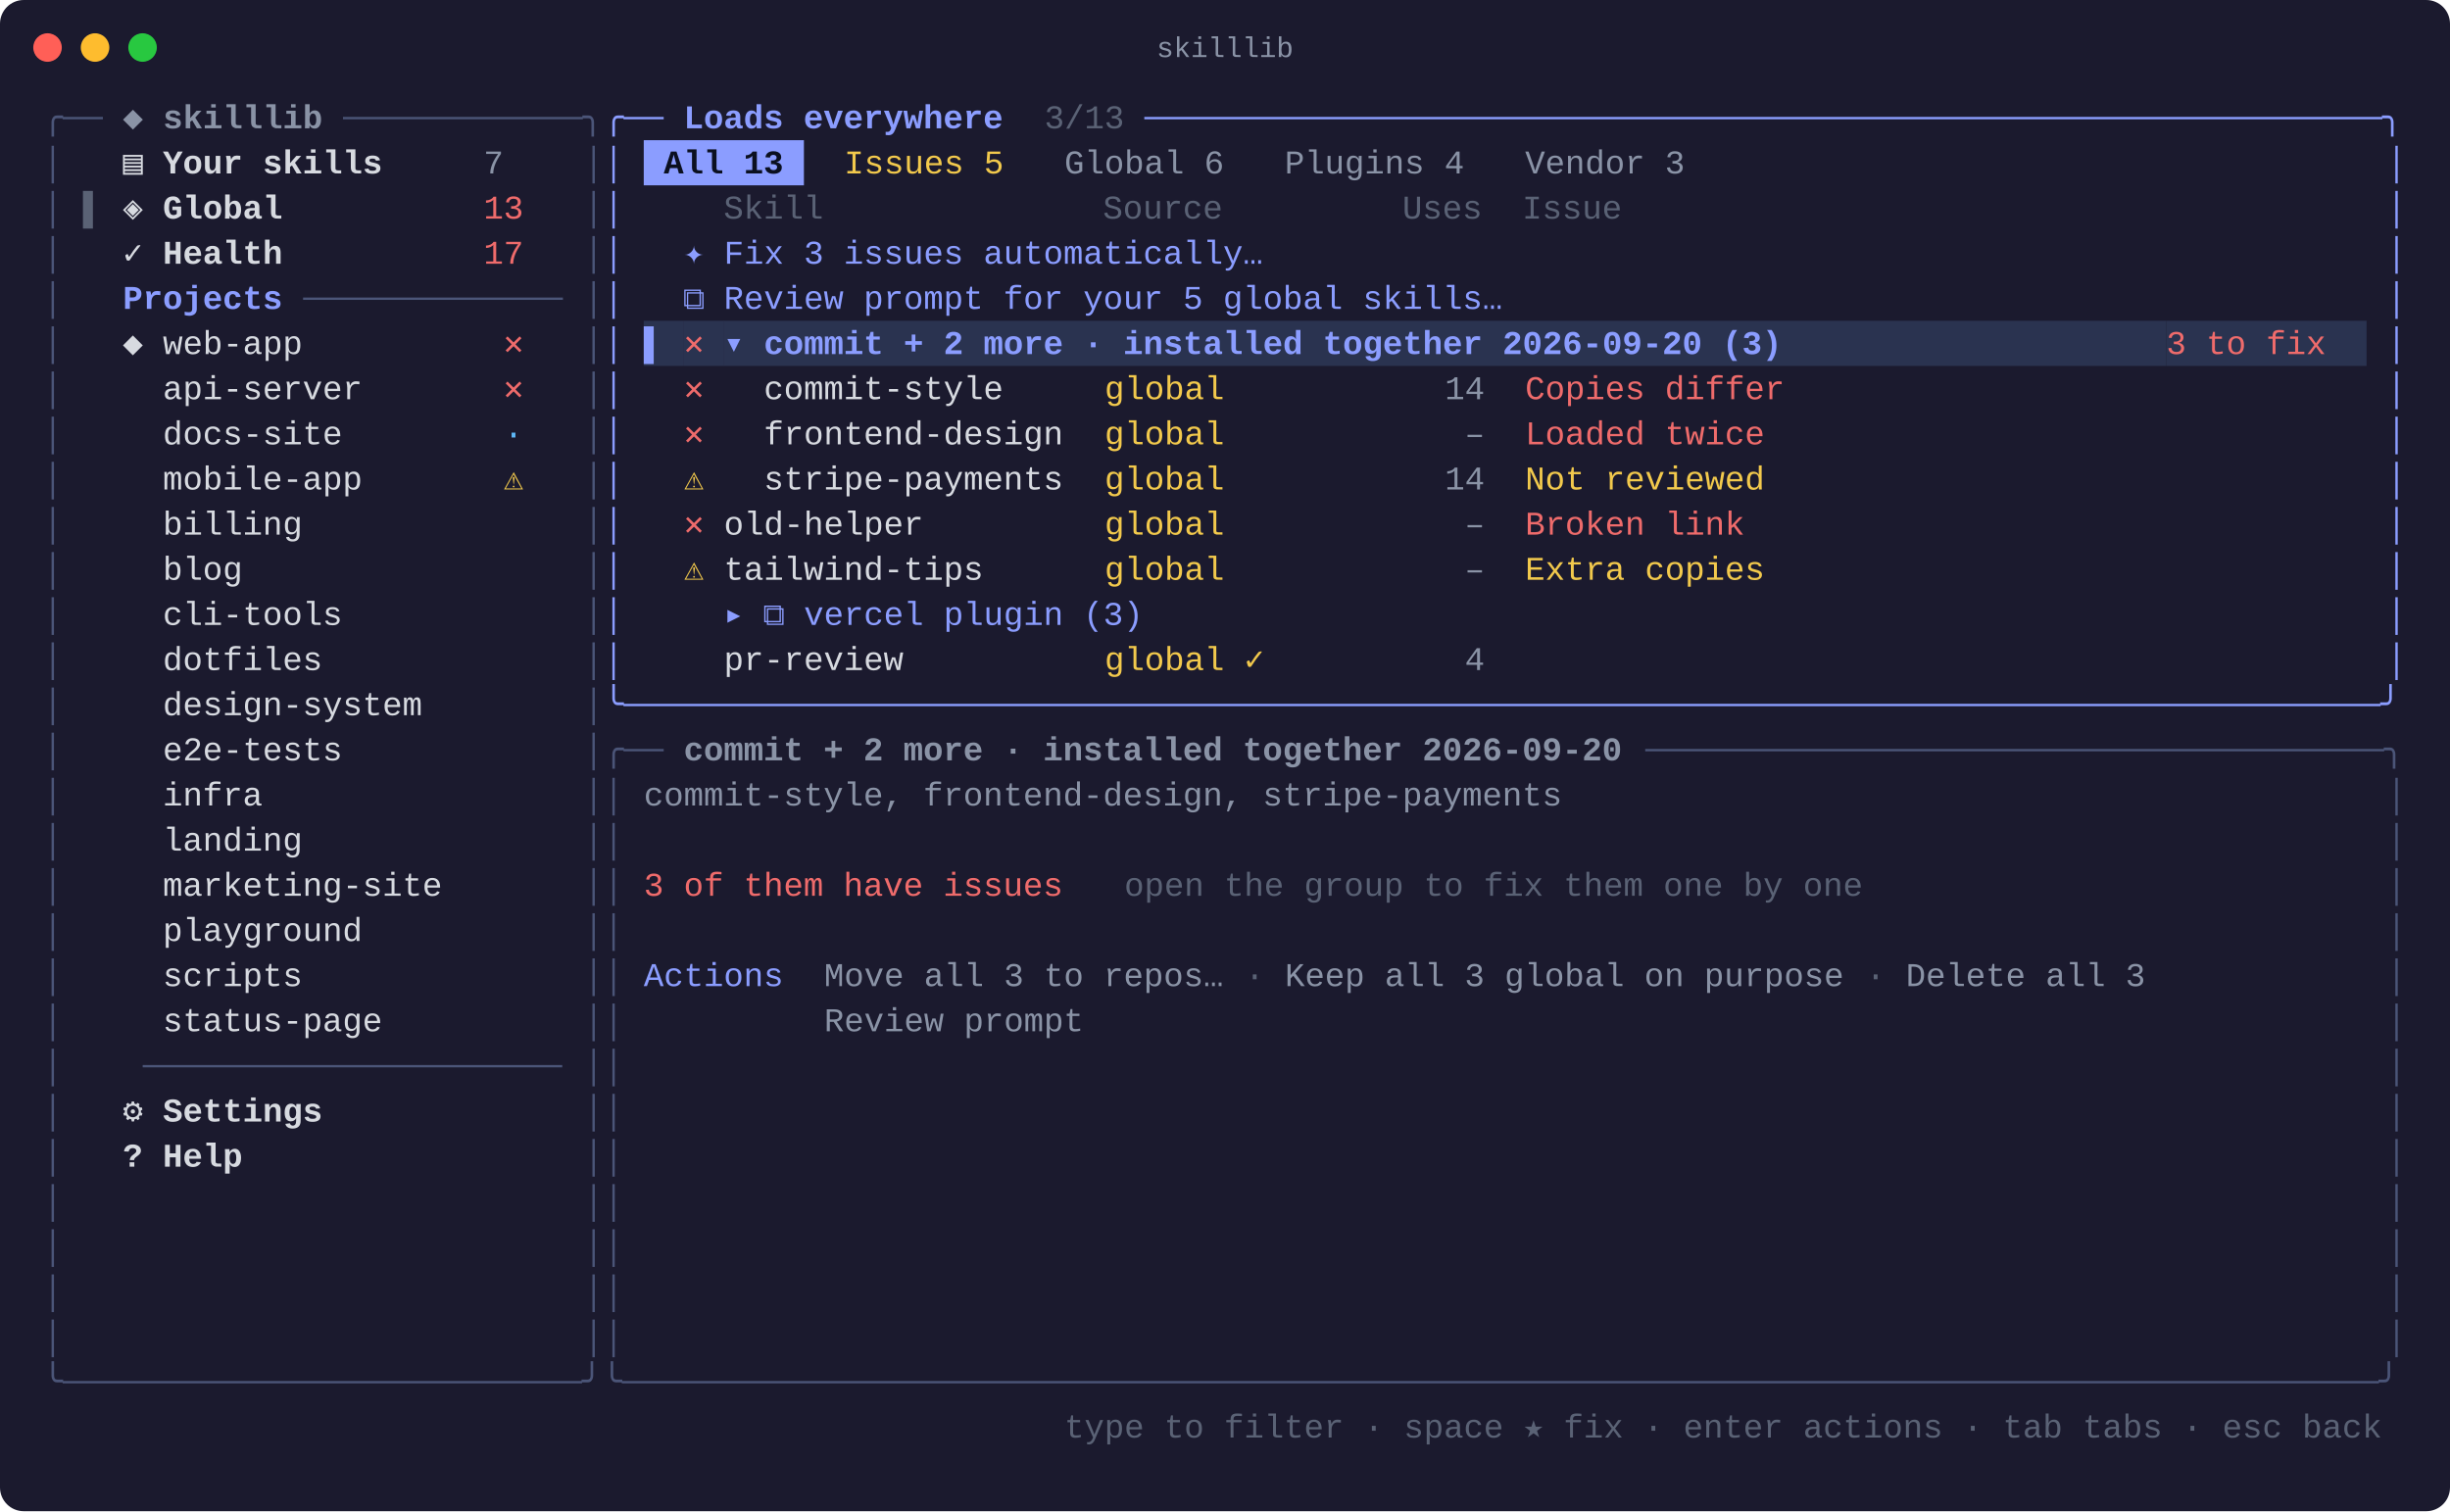
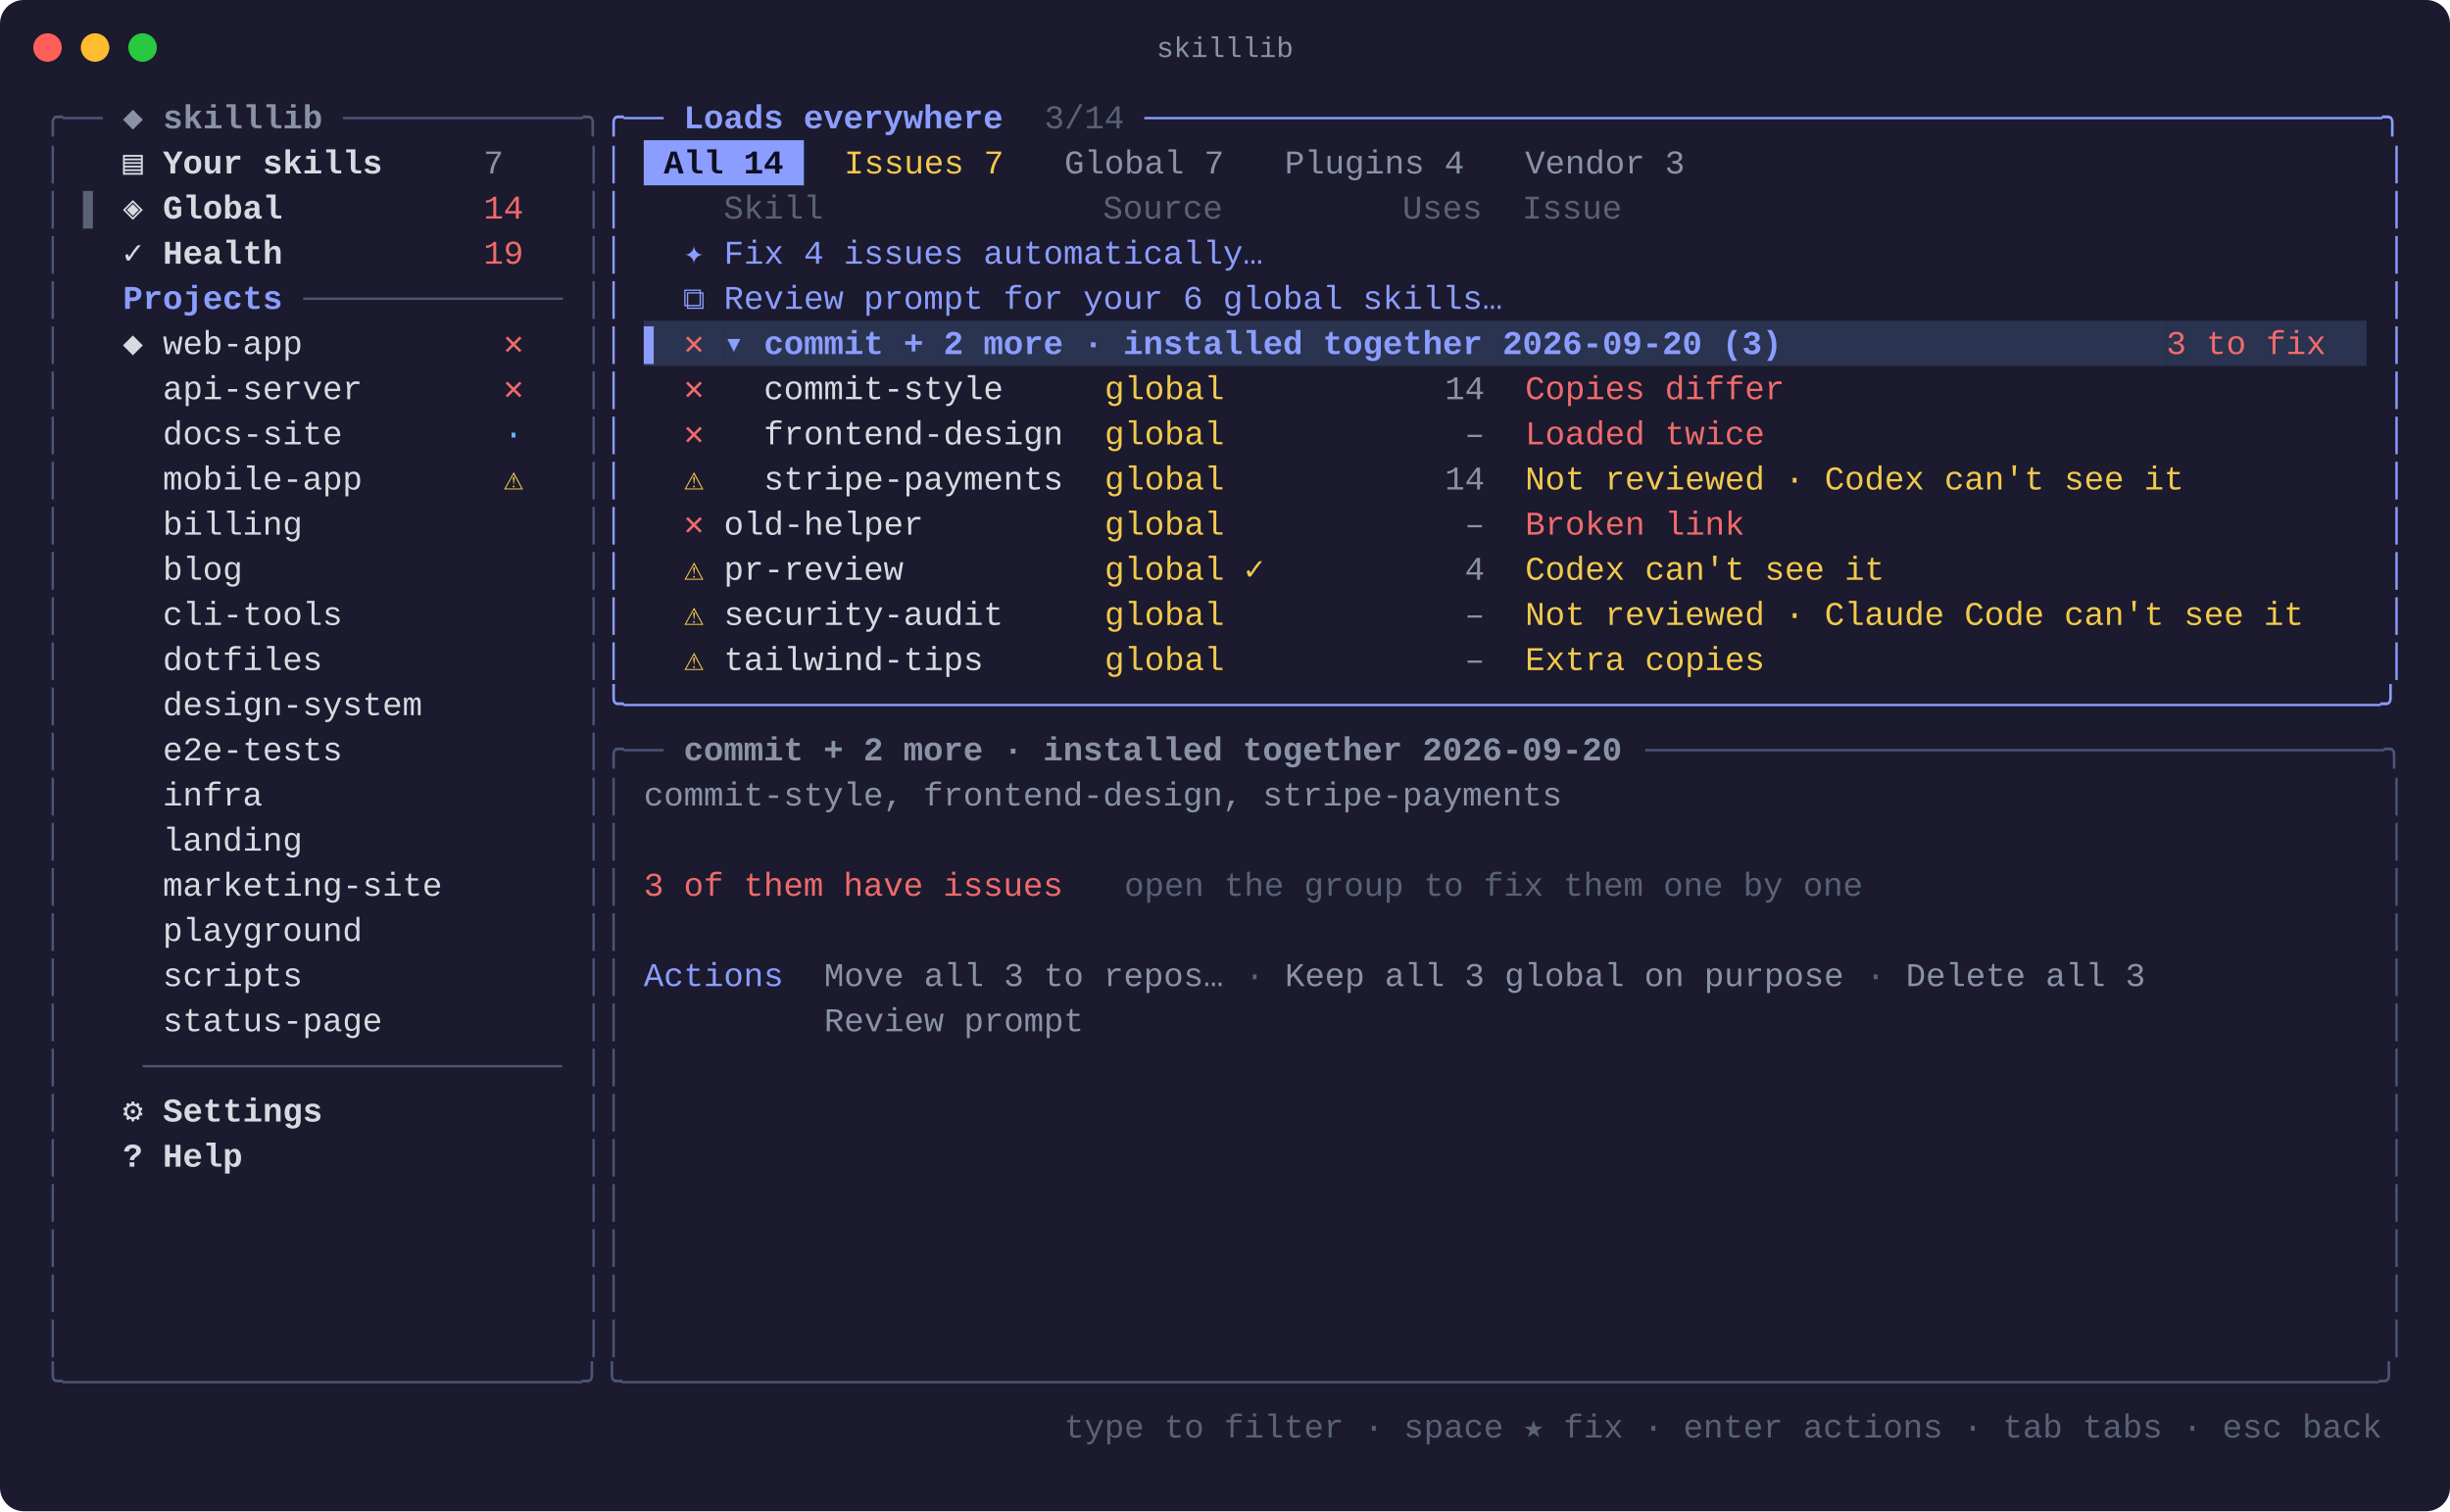
<svg xmlns="http://www.w3.org/2000/svg" width="1031" height="636" viewBox="0 0 1031 636" font-family="SFMono-Regular, Menlo, Consolas, 'Liberation Mono', monospace" font-size="14">
  <rect width="1031" height="636" rx="10" fill="#1b1a2e" />
  <circle cx="20" cy="20" r="6" fill="#ff5f57" />
  <circle cx="40" cy="20" r="6" fill="#febc2e" />
  <circle cx="60" cy="20" r="6" fill="#28c840" />
  <text x="515.5" y="24" fill="#8a93a6" font-size="12" text-anchor="middle">skilllib</text>
  <text x="18.0" y="54.0" fill="#4b5578" xml:space="preserve" textLength="25.3" lengthAdjust="spacingAndGlyphs">╭──</text>
  <text x="43.3" y="54.0" fill="#8a93a6" font-weight="bold" xml:space="preserve" textLength="101.2" lengthAdjust="spacingAndGlyphs"> ◆ skilllib </text>
  <text x="144.4" y="54.0" fill="#4b5578" xml:space="preserve" textLength="109.6" lengthAdjust="spacingAndGlyphs">────────────╮</text>
  <text x="254.0" y="54.0" fill="#8b9dff" xml:space="preserve" textLength="25.3" lengthAdjust="spacingAndGlyphs">╭──</text>
  <text x="279.3" y="54.0" fill="#8b9dff" font-weight="bold" xml:space="preserve" textLength="151.7" lengthAdjust="spacingAndGlyphs"> Loads everywhere </text>
-   <text x="431.1" y="54.0" fill="#5a6275" xml:space="preserve" textLength="50.6" lengthAdjust="spacingAndGlyphs"> 3/13 </text>
+   <text x="431.1" y="54.0" fill="#5a6275" xml:space="preserve" textLength="50.6" lengthAdjust="spacingAndGlyphs"> 3/14 </text>
  <text x="481.6" y="54.0" fill="#8b9dff" xml:space="preserve" textLength="531.1" lengthAdjust="spacingAndGlyphs">──────────────────────────────────────────────────────────────╮</text>
  <text x="18.0" y="73.0" fill="#4b5578" xml:space="preserve" textLength="8.4" lengthAdjust="spacingAndGlyphs">│</text>
  <text x="51.7" y="73.0" fill="#d7dae0" font-weight="bold" xml:space="preserve" textLength="151.7" lengthAdjust="spacingAndGlyphs">▤ Your skills     </text>
  <text x="203.5" y="73.0" fill="#8a93a6" xml:space="preserve" textLength="33.7" lengthAdjust="spacingAndGlyphs">7   </text>
  <text x="245.6" y="73.0" fill="#4b5578" xml:space="preserve" textLength="8.4" lengthAdjust="spacingAndGlyphs">│</text>
  <text x="254.0" y="73.0" fill="#8b9dff" xml:space="preserve" textLength="8.4" lengthAdjust="spacingAndGlyphs">│</text>
  <rect x="270.9" y="59.0" width="67.4" height="19" fill="#8b9dff" />
-   <text x="270.9" y="73.0" fill="#0b1020" font-weight="bold" xml:space="preserve" textLength="67.4" lengthAdjust="spacingAndGlyphs"> All 13 </text>
-   <text x="346.8" y="73.0" fill="#f2c94c" xml:space="preserve" textLength="84.3" lengthAdjust="spacingAndGlyphs"> Issues 5 </text>
-   <text x="439.5" y="73.0" fill="#8a93a6" xml:space="preserve" textLength="84.3" lengthAdjust="spacingAndGlyphs"> Global 6 </text>
+   <text x="270.9" y="73.0" fill="#0b1020" font-weight="bold" xml:space="preserve" textLength="67.4" lengthAdjust="spacingAndGlyphs"> All 14 </text>
+   <text x="346.8" y="73.0" fill="#f2c94c" xml:space="preserve" textLength="84.3" lengthAdjust="spacingAndGlyphs"> Issues 7 </text>
+   <text x="439.5" y="73.0" fill="#8a93a6" xml:space="preserve" textLength="84.3" lengthAdjust="spacingAndGlyphs"> Global 7 </text>
  <text x="532.2" y="73.0" fill="#8a93a6" xml:space="preserve" textLength="92.7" lengthAdjust="spacingAndGlyphs"> Plugins 4 </text>
  <text x="633.4" y="73.0" fill="#8a93a6" xml:space="preserve" textLength="84.3" lengthAdjust="spacingAndGlyphs"> Vendor 3 </text>
  <text x="1004.3" y="73.0" fill="#8b9dff" xml:space="preserve" textLength="8.4" lengthAdjust="spacingAndGlyphs">│</text>
  <text x="18.0" y="92.0" fill="#4b5578" xml:space="preserve" textLength="8.4" lengthAdjust="spacingAndGlyphs">│</text>
  <text x="34.9" y="92.0" fill="#5a6275" xml:space="preserve" textLength="16.9" lengthAdjust="spacingAndGlyphs">▌ </text>
  <text x="51.7" y="92.0" fill="#d7dae0" font-weight="bold" xml:space="preserve" textLength="151.7" lengthAdjust="spacingAndGlyphs">◈ Global          </text>
-   <text x="203.5" y="92.0" fill="#ef6b6b" xml:space="preserve" textLength="33.7" lengthAdjust="spacingAndGlyphs">13  </text>
+   <text x="203.5" y="92.0" fill="#ef6b6b" xml:space="preserve" textLength="33.7" lengthAdjust="spacingAndGlyphs">14  </text>
  <text x="245.6" y="92.0" fill="#4b5578" xml:space="preserve" textLength="8.4" lengthAdjust="spacingAndGlyphs">│</text>
  <text x="254.0" y="92.0" fill="#8b9dff" xml:space="preserve" textLength="8.4" lengthAdjust="spacingAndGlyphs">│</text>
  <text x="270.9" y="92.0" fill="#5a6275" xml:space="preserve" textLength="725.0" lengthAdjust="spacingAndGlyphs">    Skill              Source         Uses  Issue                                     </text>
  <text x="1004.3" y="92.0" fill="#8b9dff" xml:space="preserve" textLength="8.4" lengthAdjust="spacingAndGlyphs">│</text>
  <text x="18.0" y="111.0" fill="#4b5578" xml:space="preserve" textLength="8.4" lengthAdjust="spacingAndGlyphs">│</text>
  <text x="51.7" y="111.0" fill="#d7dae0" font-weight="bold" xml:space="preserve" textLength="151.7" lengthAdjust="spacingAndGlyphs">✓ Health          </text>
-   <text x="203.5" y="111.0" fill="#ef6b6b" xml:space="preserve" textLength="33.7" lengthAdjust="spacingAndGlyphs">17  </text>
+   <text x="203.5" y="111.0" fill="#ef6b6b" xml:space="preserve" textLength="33.7" lengthAdjust="spacingAndGlyphs">19  </text>
  <text x="245.6" y="111.0" fill="#4b5578" xml:space="preserve" textLength="8.4" lengthAdjust="spacingAndGlyphs">│</text>
  <text x="254.0" y="111.0" fill="#8b9dff" xml:space="preserve" textLength="8.4" lengthAdjust="spacingAndGlyphs">│</text>
-   <text x="287.8" y="111.0" fill="#8b9dff" xml:space="preserve" textLength="708.1" lengthAdjust="spacingAndGlyphs">✦ Fix 3 issues automatically…                                                       </text>
+   <text x="287.8" y="111.0" fill="#8b9dff" xml:space="preserve" textLength="708.1" lengthAdjust="spacingAndGlyphs">✦ Fix 4 issues automatically…                                                       </text>
  <text x="1004.3" y="111.0" fill="#8b9dff" xml:space="preserve" textLength="8.4" lengthAdjust="spacingAndGlyphs">│</text>
  <text x="18.0" y="130.0" fill="#4b5578" xml:space="preserve" textLength="8.4" lengthAdjust="spacingAndGlyphs">│</text>
  <text x="34.9" y="130.0" fill="#8b9dff" font-weight="bold" xml:space="preserve" textLength="92.7" lengthAdjust="spacingAndGlyphs">  Projects </text>
  <text x="127.6" y="130.0" fill="#4b5578" xml:space="preserve" textLength="109.6" lengthAdjust="spacingAndGlyphs">─────────────</text>
  <text x="245.6" y="130.0" fill="#4b5578" xml:space="preserve" textLength="8.4" lengthAdjust="spacingAndGlyphs">│</text>
  <text x="254.0" y="130.0" fill="#8b9dff" xml:space="preserve" textLength="8.4" lengthAdjust="spacingAndGlyphs">│</text>
-   <text x="287.8" y="130.0" fill="#8b9dff" xml:space="preserve" textLength="708.1" lengthAdjust="spacingAndGlyphs">⧉ Review prompt for your 5 global skills…                                           </text>
+   <text x="287.8" y="130.0" fill="#8b9dff" xml:space="preserve" textLength="708.1" lengthAdjust="spacingAndGlyphs">⧉ Review prompt for your 6 global skills…                                           </text>
  <text x="1004.3" y="130.0" fill="#8b9dff" xml:space="preserve" textLength="8.4" lengthAdjust="spacingAndGlyphs">│</text>
  <text x="18.0" y="149.0" fill="#4b5578" xml:space="preserve" textLength="8.4" lengthAdjust="spacingAndGlyphs">│</text>
  <text x="51.7" y="149.0" fill="#d7dae0" xml:space="preserve" textLength="160.2" lengthAdjust="spacingAndGlyphs">◆ web-app          </text>
  <text x="211.9" y="149.0" fill="#ef6b6b" xml:space="preserve" textLength="25.3" lengthAdjust="spacingAndGlyphs">✕  </text>
  <text x="245.6" y="149.0" fill="#4b5578" xml:space="preserve" textLength="8.4" lengthAdjust="spacingAndGlyphs">│</text>
  <text x="254.0" y="149.0" fill="#8b9dff" xml:space="preserve" textLength="8.4" lengthAdjust="spacingAndGlyphs">│</text>
  <rect x="270.9" y="135.0" width="16.9" height="19" fill="#2a3350" />
  <text x="270.9" y="149.0" fill="#8b9dff" xml:space="preserve" textLength="16.9" lengthAdjust="spacingAndGlyphs">▌ </text>
  <rect x="287.8" y="135.0" width="16.9" height="19" fill="#2a3350" />
  <text x="287.8" y="149.0" fill="#ef6b6b" xml:space="preserve" textLength="16.9" lengthAdjust="spacingAndGlyphs">✕ </text>
  <rect x="304.6" y="135.0" width="607.0" height="19" fill="#2a3350" />
  <text x="304.6" y="149.0" fill="#8b9dff" font-weight="bold" xml:space="preserve" textLength="607.0" lengthAdjust="spacingAndGlyphs">▾ commit + 2 more · installed together 2026-09-20 (3)                   </text>
  <rect x="911.6" y="135.0" width="84.3" height="19" fill="#2a3350" />
  <text x="911.6" y="149.0" fill="#ef6b6b" xml:space="preserve" textLength="84.3" lengthAdjust="spacingAndGlyphs">3 to fix  </text>
  <text x="1004.3" y="149.0" fill="#8b9dff" xml:space="preserve" textLength="8.4" lengthAdjust="spacingAndGlyphs">│</text>
  <text x="18.0" y="168.0" fill="#4b5578" xml:space="preserve" textLength="8.4" lengthAdjust="spacingAndGlyphs">│</text>
  <text x="51.7" y="168.0" fill="#d7dae0" xml:space="preserve" textLength="160.2" lengthAdjust="spacingAndGlyphs">  api-server       </text>
  <text x="211.9" y="168.0" fill="#ef6b6b" xml:space="preserve" textLength="25.3" lengthAdjust="spacingAndGlyphs">✕  </text>
  <text x="245.6" y="168.0" fill="#4b5578" xml:space="preserve" textLength="8.4" lengthAdjust="spacingAndGlyphs">│</text>
  <text x="254.0" y="168.0" fill="#8b9dff" xml:space="preserve" textLength="8.4" lengthAdjust="spacingAndGlyphs">│</text>
  <text x="287.8" y="168.0" fill="#ef6b6b" xml:space="preserve" textLength="16.9" lengthAdjust="spacingAndGlyphs">✕ </text>
  <text x="304.6" y="168.0" fill="#d7dae0" xml:space="preserve" textLength="160.2" lengthAdjust="spacingAndGlyphs">  commit-style     </text>
  <text x="464.8" y="168.0" fill="#f2c94c" xml:space="preserve" textLength="118.0" lengthAdjust="spacingAndGlyphs">global        </text>
  <text x="582.8" y="168.0" fill="#8a93a6" xml:space="preserve" textLength="50.6" lengthAdjust="spacingAndGlyphs">   14 </text>
  <text x="633.4" y="168.0" fill="#ef6b6b" xml:space="preserve" textLength="362.5" lengthAdjust="spacingAndGlyphs"> Copies differ                             </text>
  <text x="1004.3" y="168.0" fill="#8b9dff" xml:space="preserve" textLength="8.4" lengthAdjust="spacingAndGlyphs">│</text>
  <text x="18.0" y="187.0" fill="#4b5578" xml:space="preserve" textLength="8.4" lengthAdjust="spacingAndGlyphs">│</text>
  <text x="51.7" y="187.0" fill="#d7dae0" xml:space="preserve" textLength="160.2" lengthAdjust="spacingAndGlyphs">  docs-site        </text>
  <text x="211.9" y="187.0" fill="#5eb8f7" xml:space="preserve" textLength="25.3" lengthAdjust="spacingAndGlyphs">·  </text>
  <text x="245.6" y="187.0" fill="#4b5578" xml:space="preserve" textLength="8.4" lengthAdjust="spacingAndGlyphs">│</text>
  <text x="254.0" y="187.0" fill="#8b9dff" xml:space="preserve" textLength="8.4" lengthAdjust="spacingAndGlyphs">│</text>
  <text x="287.8" y="187.0" fill="#ef6b6b" xml:space="preserve" textLength="16.9" lengthAdjust="spacingAndGlyphs">✕ </text>
  <text x="304.6" y="187.0" fill="#d7dae0" xml:space="preserve" textLength="160.2" lengthAdjust="spacingAndGlyphs">  frontend-design  </text>
  <text x="464.8" y="187.0" fill="#f2c94c" xml:space="preserve" textLength="118.0" lengthAdjust="spacingAndGlyphs">global        </text>
  <text x="582.8" y="187.0" fill="#8a93a6" xml:space="preserve" textLength="50.6" lengthAdjust="spacingAndGlyphs">    – </text>
  <text x="633.4" y="187.0" fill="#ef6b6b" xml:space="preserve" textLength="362.5" lengthAdjust="spacingAndGlyphs"> Loaded twice                              </text>
  <text x="1004.3" y="187.0" fill="#8b9dff" xml:space="preserve" textLength="8.4" lengthAdjust="spacingAndGlyphs">│</text>
  <text x="18.0" y="206.0" fill="#4b5578" xml:space="preserve" textLength="8.4" lengthAdjust="spacingAndGlyphs">│</text>
  <text x="51.7" y="206.0" fill="#d7dae0" xml:space="preserve" textLength="160.2" lengthAdjust="spacingAndGlyphs">  mobile-app       </text>
  <text x="211.9" y="206.0" fill="#f2c94c" xml:space="preserve" textLength="25.3" lengthAdjust="spacingAndGlyphs">⚠  </text>
  <text x="245.6" y="206.0" fill="#4b5578" xml:space="preserve" textLength="8.4" lengthAdjust="spacingAndGlyphs">│</text>
  <text x="254.0" y="206.0" fill="#8b9dff" xml:space="preserve" textLength="8.4" lengthAdjust="spacingAndGlyphs">│</text>
  <text x="287.8" y="206.0" fill="#f2c94c" xml:space="preserve" textLength="16.9" lengthAdjust="spacingAndGlyphs">⚠ </text>
  <text x="304.6" y="206.0" fill="#d7dae0" xml:space="preserve" textLength="160.2" lengthAdjust="spacingAndGlyphs">  stripe-payments  </text>
  <text x="464.8" y="206.0" fill="#f2c94c" xml:space="preserve" textLength="118.0" lengthAdjust="spacingAndGlyphs">global        </text>
  <text x="582.8" y="206.0" fill="#8a93a6" xml:space="preserve" textLength="50.6" lengthAdjust="spacingAndGlyphs">   14 </text>
-   <text x="633.4" y="206.0" fill="#f2c94c" xml:space="preserve" textLength="362.5" lengthAdjust="spacingAndGlyphs"> Not reviewed                              </text>
+   <text x="633.4" y="206.0" fill="#f2c94c" xml:space="preserve" textLength="362.5" lengthAdjust="spacingAndGlyphs"> Not reviewed · Codex can't see it         </text>
  <text x="1004.3" y="206.0" fill="#8b9dff" xml:space="preserve" textLength="8.4" lengthAdjust="spacingAndGlyphs">│</text>
  <text x="18.0" y="225.0" fill="#4b5578" xml:space="preserve" textLength="8.4" lengthAdjust="spacingAndGlyphs">│</text>
  <text x="51.7" y="225.0" fill="#d7dae0" xml:space="preserve" textLength="193.9" lengthAdjust="spacingAndGlyphs">  billing              </text>
  <text x="245.6" y="225.0" fill="#4b5578" xml:space="preserve" textLength="8.4" lengthAdjust="spacingAndGlyphs">│</text>
  <text x="254.0" y="225.0" fill="#8b9dff" xml:space="preserve" textLength="8.4" lengthAdjust="spacingAndGlyphs">│</text>
  <text x="287.8" y="225.0" fill="#ef6b6b" xml:space="preserve" textLength="16.9" lengthAdjust="spacingAndGlyphs">✕ </text>
  <text x="304.6" y="225.0" fill="#d7dae0" xml:space="preserve" textLength="160.2" lengthAdjust="spacingAndGlyphs">old-helper         </text>
  <text x="464.8" y="225.0" fill="#f2c94c" xml:space="preserve" textLength="118.0" lengthAdjust="spacingAndGlyphs">global        </text>
  <text x="582.8" y="225.0" fill="#8a93a6" xml:space="preserve" textLength="50.6" lengthAdjust="spacingAndGlyphs">    – </text>
  <text x="633.4" y="225.0" fill="#ef6b6b" xml:space="preserve" textLength="362.5" lengthAdjust="spacingAndGlyphs"> Broken link                               </text>
  <text x="1004.3" y="225.0" fill="#8b9dff" xml:space="preserve" textLength="8.4" lengthAdjust="spacingAndGlyphs">│</text>
  <text x="18.0" y="244.0" fill="#4b5578" xml:space="preserve" textLength="8.4" lengthAdjust="spacingAndGlyphs">│</text>
  <text x="51.7" y="244.0" fill="#d7dae0" xml:space="preserve" textLength="193.9" lengthAdjust="spacingAndGlyphs">  blog                 </text>
  <text x="245.6" y="244.0" fill="#4b5578" xml:space="preserve" textLength="8.4" lengthAdjust="spacingAndGlyphs">│</text>
  <text x="254.0" y="244.0" fill="#8b9dff" xml:space="preserve" textLength="8.4" lengthAdjust="spacingAndGlyphs">│</text>
  <text x="287.8" y="244.0" fill="#f2c94c" xml:space="preserve" textLength="16.9" lengthAdjust="spacingAndGlyphs">⚠ </text>
-   <text x="304.6" y="244.0" fill="#d7dae0" xml:space="preserve" textLength="160.2" lengthAdjust="spacingAndGlyphs">tailwind-tips      </text>
-   <text x="464.8" y="244.0" fill="#f2c94c" xml:space="preserve" textLength="118.0" lengthAdjust="spacingAndGlyphs">global        </text>
-   <text x="582.8" y="244.0" fill="#8a93a6" xml:space="preserve" textLength="50.6" lengthAdjust="spacingAndGlyphs">    – </text>
-   <text x="633.4" y="244.0" fill="#f2c94c" xml:space="preserve" textLength="362.5" lengthAdjust="spacingAndGlyphs"> Extra copies                              </text>
+   <text x="304.6" y="244.0" fill="#d7dae0" xml:space="preserve" textLength="160.2" lengthAdjust="spacingAndGlyphs">pr-review          </text>
+   <text x="464.8" y="244.0" fill="#f2c94c" xml:space="preserve" textLength="118.0" lengthAdjust="spacingAndGlyphs">global ✓      </text>
+   <text x="582.8" y="244.0" fill="#8a93a6" xml:space="preserve" textLength="50.6" lengthAdjust="spacingAndGlyphs">    4 </text>
+   <text x="633.4" y="244.0" fill="#f2c94c" xml:space="preserve" textLength="362.5" lengthAdjust="spacingAndGlyphs"> Codex can't see it                        </text>
  <text x="1004.3" y="244.0" fill="#8b9dff" xml:space="preserve" textLength="8.4" lengthAdjust="spacingAndGlyphs">│</text>
  <text x="18.0" y="263.0" fill="#4b5578" xml:space="preserve" textLength="8.4" lengthAdjust="spacingAndGlyphs">│</text>
  <text x="51.7" y="263.0" fill="#d7dae0" xml:space="preserve" textLength="193.9" lengthAdjust="spacingAndGlyphs">  cli-tools            </text>
  <text x="245.6" y="263.0" fill="#4b5578" xml:space="preserve" textLength="8.4" lengthAdjust="spacingAndGlyphs">│</text>
  <text x="254.0" y="263.0" fill="#8b9dff" xml:space="preserve" textLength="8.4" lengthAdjust="spacingAndGlyphs">│</text>
-   <text x="304.6" y="263.0" fill="#8b9dff" xml:space="preserve" textLength="607.0" lengthAdjust="spacingAndGlyphs">▸ ⧉ vercel plugin (3)                                                   </text>
+   <text x="287.8" y="263.0" fill="#f2c94c" xml:space="preserve" textLength="16.9" lengthAdjust="spacingAndGlyphs">⚠ </text>
+   <text x="304.6" y="263.0" fill="#d7dae0" xml:space="preserve" textLength="160.2" lengthAdjust="spacingAndGlyphs">security-audit     </text>
+   <text x="464.8" y="263.0" fill="#f2c94c" xml:space="preserve" textLength="118.0" lengthAdjust="spacingAndGlyphs">global        </text>
+   <text x="582.8" y="263.0" fill="#8a93a6" xml:space="preserve" textLength="50.6" lengthAdjust="spacingAndGlyphs">    – </text>
+   <text x="633.4" y="263.0" fill="#f2c94c" xml:space="preserve" textLength="362.5" lengthAdjust="spacingAndGlyphs"> Not reviewed · Claude Code can't see it   </text>
  <text x="1004.3" y="263.0" fill="#8b9dff" xml:space="preserve" textLength="8.4" lengthAdjust="spacingAndGlyphs">│</text>
  <text x="18.0" y="282.0" fill="#4b5578" xml:space="preserve" textLength="8.4" lengthAdjust="spacingAndGlyphs">│</text>
  <text x="51.7" y="282.0" fill="#d7dae0" xml:space="preserve" textLength="193.9" lengthAdjust="spacingAndGlyphs">  dotfiles             </text>
  <text x="245.6" y="282.0" fill="#4b5578" xml:space="preserve" textLength="8.4" lengthAdjust="spacingAndGlyphs">│</text>
  <text x="254.0" y="282.0" fill="#8b9dff" xml:space="preserve" textLength="8.4" lengthAdjust="spacingAndGlyphs">│</text>
-   <text x="287.8" y="282.0" fill="#d7dae0" xml:space="preserve" textLength="177.0" lengthAdjust="spacingAndGlyphs">  pr-review          </text>
-   <text x="464.8" y="282.0" fill="#f2c94c" xml:space="preserve" textLength="118.0" lengthAdjust="spacingAndGlyphs">global ✓      </text>
-   <text x="582.8" y="282.0" fill="#8a93a6" xml:space="preserve" textLength="50.6" lengthAdjust="spacingAndGlyphs">    4 </text>
+   <text x="287.8" y="282.0" fill="#f2c94c" xml:space="preserve" textLength="16.9" lengthAdjust="spacingAndGlyphs">⚠ </text>
+   <text x="304.6" y="282.0" fill="#d7dae0" xml:space="preserve" textLength="160.2" lengthAdjust="spacingAndGlyphs">tailwind-tips      </text>
+   <text x="464.8" y="282.0" fill="#f2c94c" xml:space="preserve" textLength="118.0" lengthAdjust="spacingAndGlyphs">global        </text>
+   <text x="582.8" y="282.0" fill="#8a93a6" xml:space="preserve" textLength="50.6" lengthAdjust="spacingAndGlyphs">    – </text>
+   <text x="633.4" y="282.0" fill="#f2c94c" xml:space="preserve" textLength="362.5" lengthAdjust="spacingAndGlyphs"> Extra copies                              </text>
  <text x="1004.3" y="282.0" fill="#8b9dff" xml:space="preserve" textLength="8.4" lengthAdjust="spacingAndGlyphs">│</text>
  <text x="18.0" y="301.0" fill="#4b5578" xml:space="preserve" textLength="8.4" lengthAdjust="spacingAndGlyphs">│</text>
  <text x="51.7" y="301.0" fill="#d7dae0" xml:space="preserve" textLength="193.9" lengthAdjust="spacingAndGlyphs">  design-system        </text>
  <text x="245.6" y="301.0" fill="#4b5578" xml:space="preserve" textLength="8.4" lengthAdjust="spacingAndGlyphs">│</text>
  <text x="254.0" y="301.0" fill="#8b9dff" xml:space="preserve" textLength="758.7" lengthAdjust="spacingAndGlyphs">╰────────────────────────────────────────────────────────────────────────────────────────╯</text>
  <text x="18.0" y="320.0" fill="#4b5578" xml:space="preserve" textLength="8.4" lengthAdjust="spacingAndGlyphs">│</text>
  <text x="51.7" y="320.0" fill="#d7dae0" xml:space="preserve" textLength="193.9" lengthAdjust="spacingAndGlyphs">  e2e-tests            </text>
  <text x="245.6" y="320.0" fill="#4b5578" xml:space="preserve" textLength="33.7" lengthAdjust="spacingAndGlyphs">│╭──</text>
  <text x="279.3" y="320.0" fill="#8a93a6" font-weight="bold" xml:space="preserve" textLength="413.1" lengthAdjust="spacingAndGlyphs"> commit + 2 more · installed together 2026-09-20 </text>
  <text x="692.4" y="320.0" fill="#4b5578" xml:space="preserve" textLength="320.3" lengthAdjust="spacingAndGlyphs">─────────────────────────────────────╮</text>
  <text x="18.0" y="339.0" fill="#4b5578" xml:space="preserve" textLength="8.4" lengthAdjust="spacingAndGlyphs">│</text>
  <text x="51.7" y="339.0" fill="#d7dae0" xml:space="preserve" textLength="193.9" lengthAdjust="spacingAndGlyphs">  infra                </text>
  <text x="245.6" y="339.0" fill="#4b5578" xml:space="preserve" textLength="16.9" lengthAdjust="spacingAndGlyphs">││</text>
  <text x="270.9" y="339.0" fill="#8a93a6" xml:space="preserve" textLength="387.8" lengthAdjust="spacingAndGlyphs">commit-style, frontend-design, stripe-payments</text>
  <text x="1004.3" y="339.0" fill="#4b5578" xml:space="preserve" textLength="8.4" lengthAdjust="spacingAndGlyphs">│</text>
  <text x="18.0" y="358.0" fill="#4b5578" xml:space="preserve" textLength="8.4" lengthAdjust="spacingAndGlyphs">│</text>
  <text x="51.7" y="358.0" fill="#d7dae0" xml:space="preserve" textLength="193.9" lengthAdjust="spacingAndGlyphs">  landing              </text>
  <text x="245.6" y="358.0" fill="#4b5578" xml:space="preserve" textLength="16.9" lengthAdjust="spacingAndGlyphs">││</text>
  <text x="1004.3" y="358.0" fill="#4b5578" xml:space="preserve" textLength="8.4" lengthAdjust="spacingAndGlyphs">│</text>
  <text x="18.0" y="377.0" fill="#4b5578" xml:space="preserve" textLength="8.4" lengthAdjust="spacingAndGlyphs">│</text>
  <text x="51.7" y="377.0" fill="#d7dae0" xml:space="preserve" textLength="193.9" lengthAdjust="spacingAndGlyphs">  marketing-site       </text>
  <text x="245.6" y="377.0" fill="#4b5578" xml:space="preserve" textLength="16.9" lengthAdjust="spacingAndGlyphs">││</text>
  <text x="270.9" y="377.0" fill="#ef6b6b" xml:space="preserve" textLength="177.0" lengthAdjust="spacingAndGlyphs">3 of them have issues</text>
  <text x="447.9" y="377.0" fill="#5a6275" xml:space="preserve" textLength="337.2" lengthAdjust="spacingAndGlyphs">   open the group to fix them one by one</text>
  <text x="1004.3" y="377.0" fill="#4b5578" xml:space="preserve" textLength="8.4" lengthAdjust="spacingAndGlyphs">│</text>
  <text x="18.0" y="396.0" fill="#4b5578" xml:space="preserve" textLength="8.4" lengthAdjust="spacingAndGlyphs">│</text>
  <text x="51.7" y="396.0" fill="#d7dae0" xml:space="preserve" textLength="193.9" lengthAdjust="spacingAndGlyphs">  playground           </text>
  <text x="245.6" y="396.0" fill="#4b5578" xml:space="preserve" textLength="16.9" lengthAdjust="spacingAndGlyphs">││</text>
  <text x="1004.3" y="396.0" fill="#4b5578" xml:space="preserve" textLength="8.4" lengthAdjust="spacingAndGlyphs">│</text>
  <text x="18.0" y="415.0" fill="#4b5578" xml:space="preserve" textLength="8.4" lengthAdjust="spacingAndGlyphs">│</text>
  <text x="51.7" y="415.0" fill="#d7dae0" xml:space="preserve" textLength="193.9" lengthAdjust="spacingAndGlyphs">  scripts              </text>
  <text x="245.6" y="415.0" fill="#4b5578" xml:space="preserve" textLength="16.9" lengthAdjust="spacingAndGlyphs">││</text>
  <text x="270.9" y="415.0" fill="#8b9dff" xml:space="preserve" textLength="75.9" lengthAdjust="spacingAndGlyphs">Actions  </text>
  <text x="346.8" y="415.0" fill="#8a93a6" xml:space="preserve" textLength="168.6" lengthAdjust="spacingAndGlyphs">Move all 3 to repos…</text>
  <text x="515.4" y="415.0" fill="#5a6275" xml:space="preserve" textLength="25.3" lengthAdjust="spacingAndGlyphs"> · </text>
  <text x="540.7" y="415.0" fill="#8a93a6" xml:space="preserve" textLength="236.0" lengthAdjust="spacingAndGlyphs">Keep all 3 global on purpose</text>
  <text x="776.7" y="415.0" fill="#5a6275" xml:space="preserve" textLength="25.3" lengthAdjust="spacingAndGlyphs"> · </text>
  <text x="802.0" y="415.0" fill="#8a93a6" xml:space="preserve" textLength="101.2" lengthAdjust="spacingAndGlyphs">Delete all 3</text>
  <text x="1004.3" y="415.0" fill="#4b5578" xml:space="preserve" textLength="8.4" lengthAdjust="spacingAndGlyphs">│</text>
  <text x="18.0" y="434.0" fill="#4b5578" xml:space="preserve" textLength="8.4" lengthAdjust="spacingAndGlyphs">│</text>
  <text x="51.7" y="434.0" fill="#d7dae0" xml:space="preserve" textLength="193.9" lengthAdjust="spacingAndGlyphs">  status-page          </text>
  <text x="245.6" y="434.0" fill="#4b5578" xml:space="preserve" textLength="16.9" lengthAdjust="spacingAndGlyphs">││</text>
  <text x="346.8" y="434.0" fill="#8a93a6" xml:space="preserve" textLength="109.6" lengthAdjust="spacingAndGlyphs">Review prompt</text>
  <text x="1004.3" y="434.0" fill="#4b5578" xml:space="preserve" textLength="8.4" lengthAdjust="spacingAndGlyphs">│</text>
  <text x="18.0" y="453.0" fill="#4b5578" xml:space="preserve" textLength="8.4" lengthAdjust="spacingAndGlyphs">│</text>
  <text x="60.1" y="453.0" fill="#4b5578" xml:space="preserve" textLength="177.0" lengthAdjust="spacingAndGlyphs">─────────────────────</text>
  <text x="245.6" y="453.0" fill="#4b5578" xml:space="preserve" textLength="16.9" lengthAdjust="spacingAndGlyphs">││</text>
  <text x="1004.3" y="453.0" fill="#4b5578" xml:space="preserve" textLength="8.4" lengthAdjust="spacingAndGlyphs">│</text>
  <text x="18.0" y="472.0" fill="#4b5578" xml:space="preserve" textLength="8.4" lengthAdjust="spacingAndGlyphs">│</text>
  <text x="51.7" y="472.0" fill="#d7dae0" font-weight="bold" xml:space="preserve" textLength="185.5" lengthAdjust="spacingAndGlyphs">⚙ Settings            </text>
  <text x="245.6" y="472.0" fill="#4b5578" xml:space="preserve" textLength="16.9" lengthAdjust="spacingAndGlyphs">││</text>
  <text x="1004.3" y="472.0" fill="#4b5578" xml:space="preserve" textLength="8.4" lengthAdjust="spacingAndGlyphs">│</text>
  <text x="18.0" y="491.0" fill="#4b5578" xml:space="preserve" textLength="8.4" lengthAdjust="spacingAndGlyphs">│</text>
  <text x="51.7" y="491.0" fill="#d7dae0" font-weight="bold" xml:space="preserve" textLength="185.5" lengthAdjust="spacingAndGlyphs">? Help                </text>
  <text x="245.6" y="491.0" fill="#4b5578" xml:space="preserve" textLength="16.9" lengthAdjust="spacingAndGlyphs">││</text>
  <text x="1004.3" y="491.0" fill="#4b5578" xml:space="preserve" textLength="8.4" lengthAdjust="spacingAndGlyphs">│</text>
  <text x="18.0" y="510.0" fill="#4b5578" xml:space="preserve" textLength="8.4" lengthAdjust="spacingAndGlyphs">│</text>
  <text x="245.6" y="510.0" fill="#4b5578" xml:space="preserve" textLength="16.9" lengthAdjust="spacingAndGlyphs">││</text>
  <text x="1004.3" y="510.0" fill="#4b5578" xml:space="preserve" textLength="8.4" lengthAdjust="spacingAndGlyphs">│</text>
  <text x="18.0" y="529.0" fill="#4b5578" xml:space="preserve" textLength="8.4" lengthAdjust="spacingAndGlyphs">│</text>
  <text x="245.6" y="529.0" fill="#4b5578" xml:space="preserve" textLength="16.9" lengthAdjust="spacingAndGlyphs">││</text>
  <text x="1004.3" y="529.0" fill="#4b5578" xml:space="preserve" textLength="8.4" lengthAdjust="spacingAndGlyphs">│</text>
  <text x="18.0" y="548.0" fill="#4b5578" xml:space="preserve" textLength="8.4" lengthAdjust="spacingAndGlyphs">│</text>
  <text x="245.6" y="548.0" fill="#4b5578" xml:space="preserve" textLength="16.9" lengthAdjust="spacingAndGlyphs">││</text>
  <text x="1004.3" y="548.0" fill="#4b5578" xml:space="preserve" textLength="8.4" lengthAdjust="spacingAndGlyphs">│</text>
  <text x="18.0" y="567.0" fill="#4b5578" xml:space="preserve" textLength="8.4" lengthAdjust="spacingAndGlyphs">│</text>
  <text x="245.6" y="567.0" fill="#4b5578" xml:space="preserve" textLength="16.9" lengthAdjust="spacingAndGlyphs">││</text>
  <text x="1004.3" y="567.0" fill="#4b5578" xml:space="preserve" textLength="8.4" lengthAdjust="spacingAndGlyphs">│</text>
  <text x="18.0" y="586.0" fill="#4b5578" xml:space="preserve" textLength="994.7" lengthAdjust="spacingAndGlyphs">╰──────────────────────────╯╰────────────────────────────────────────────────────────────────────────────────────────╯</text>
  <text x="447.9" y="605.0" fill="#5a6275" xml:space="preserve" textLength="564.8" lengthAdjust="spacingAndGlyphs">type to filter · space ★ fix · enter actions · tab tabs · esc back </text>
</svg>
